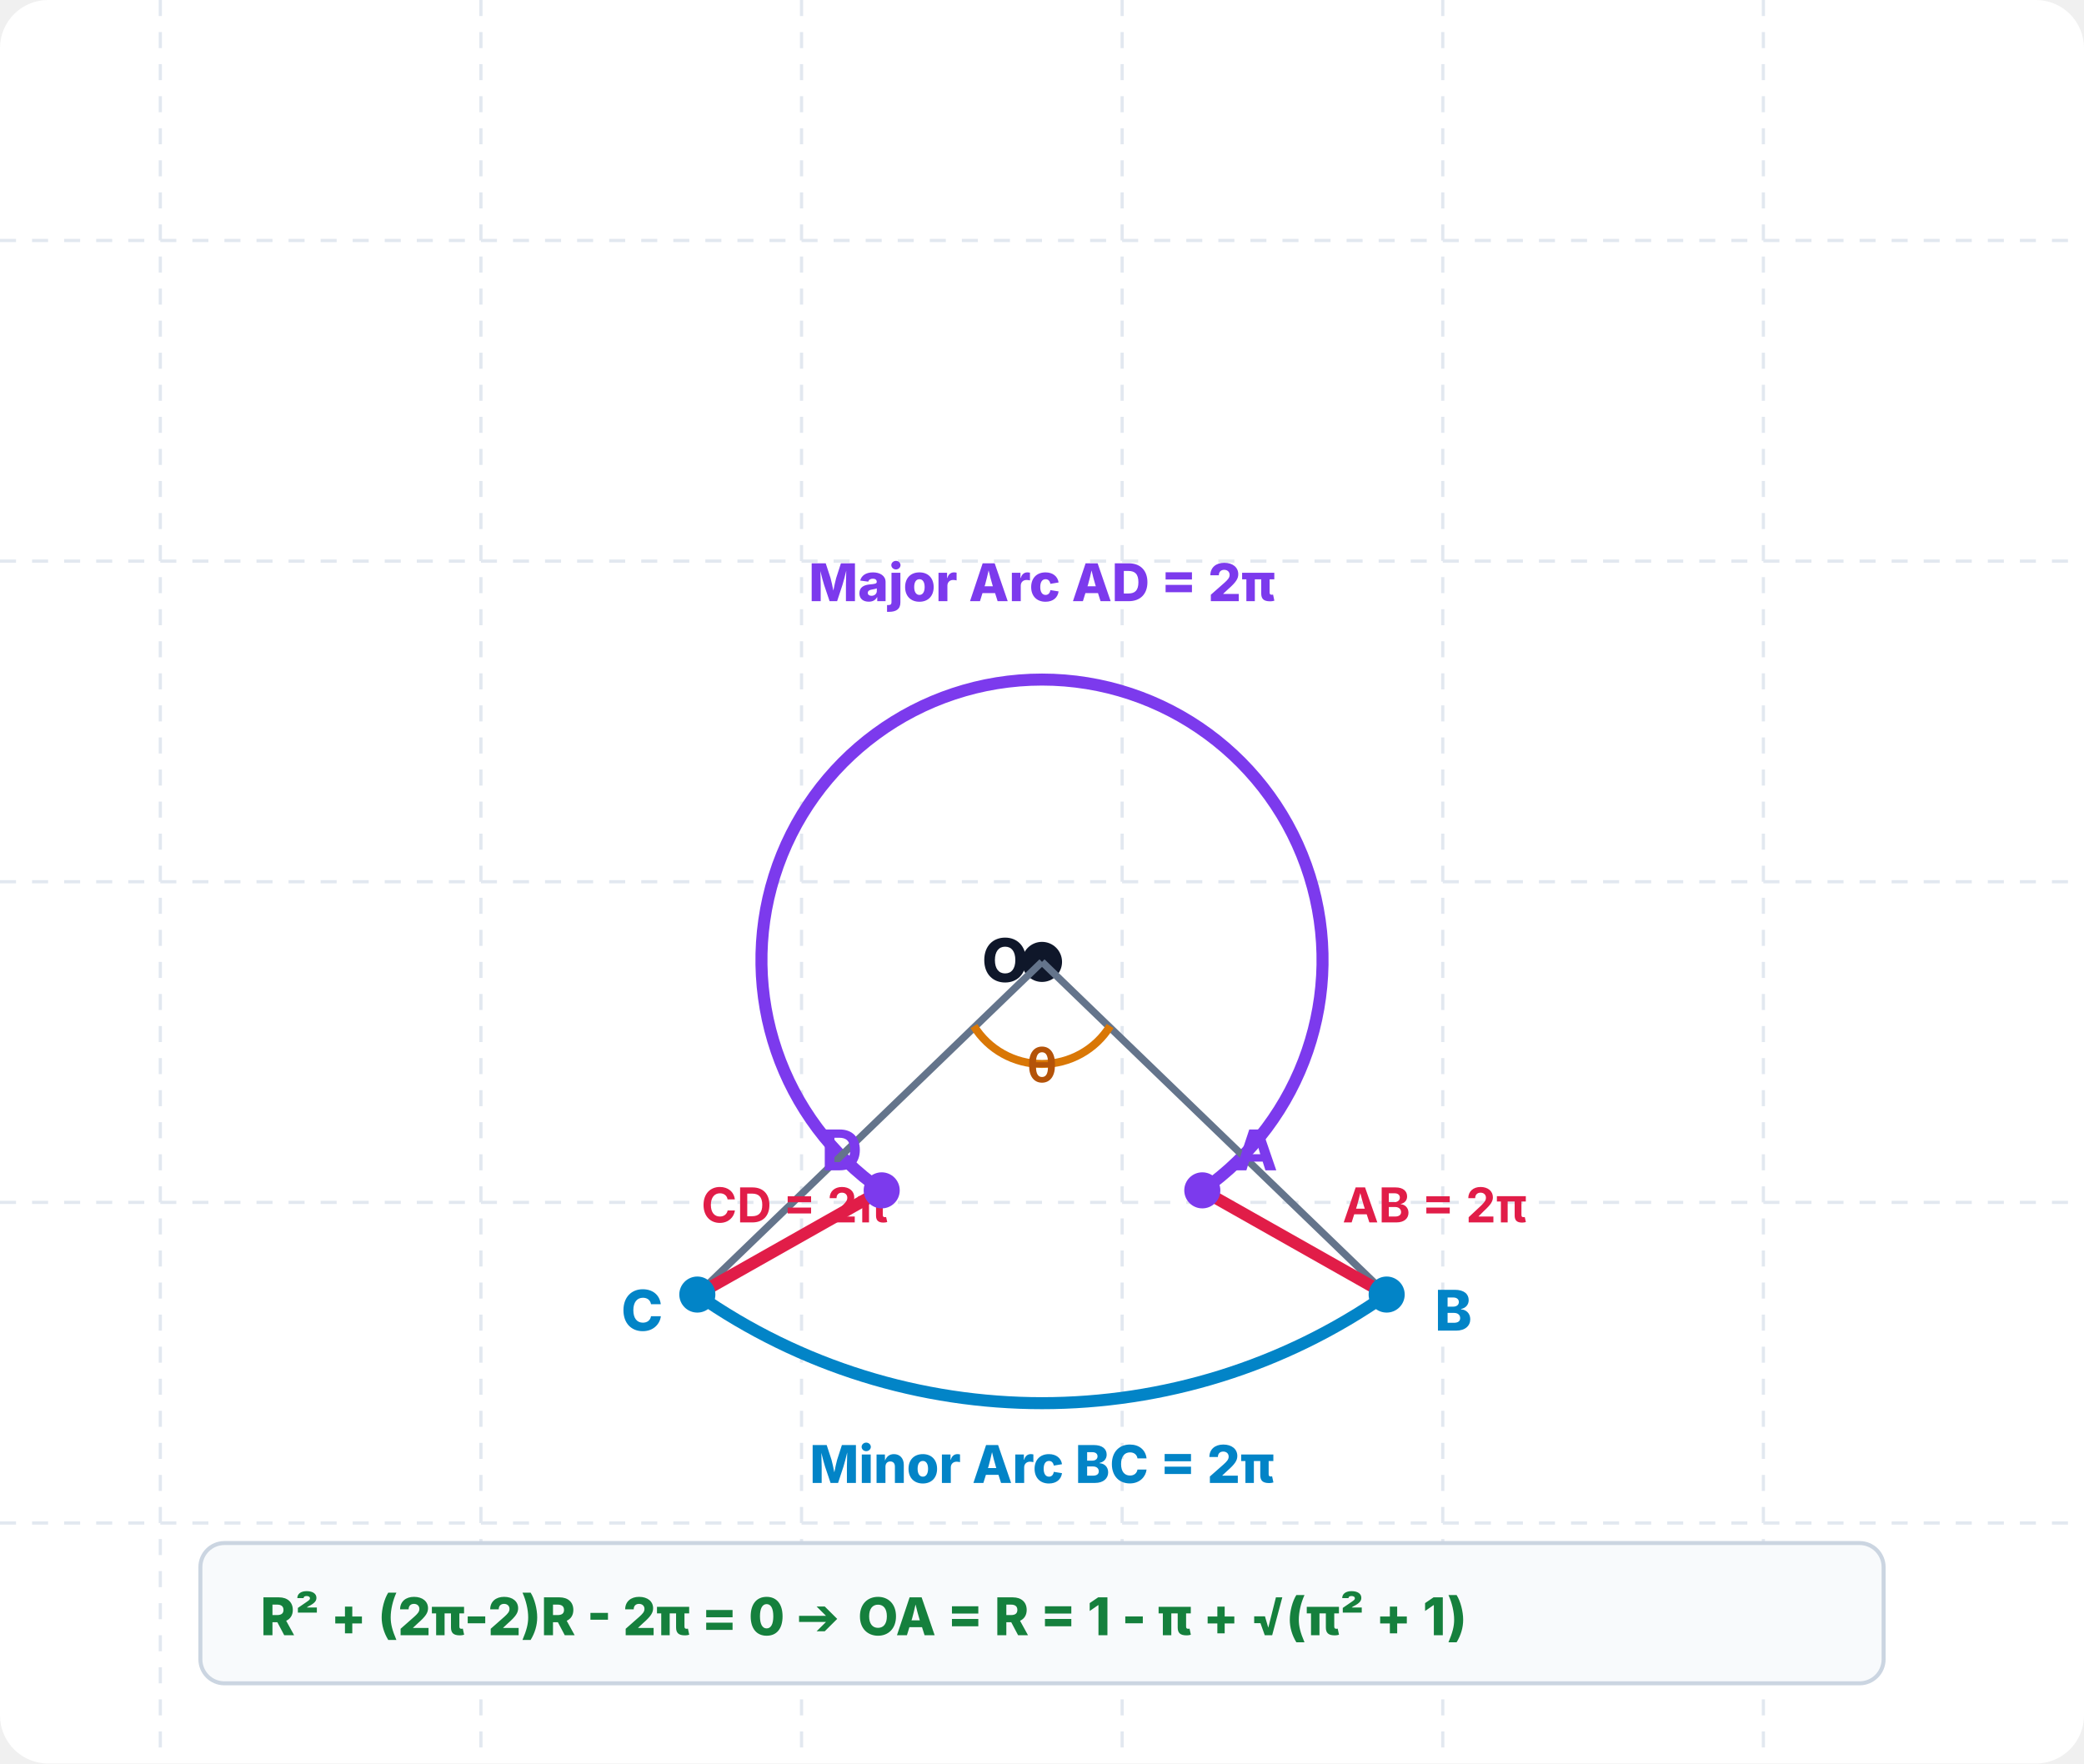
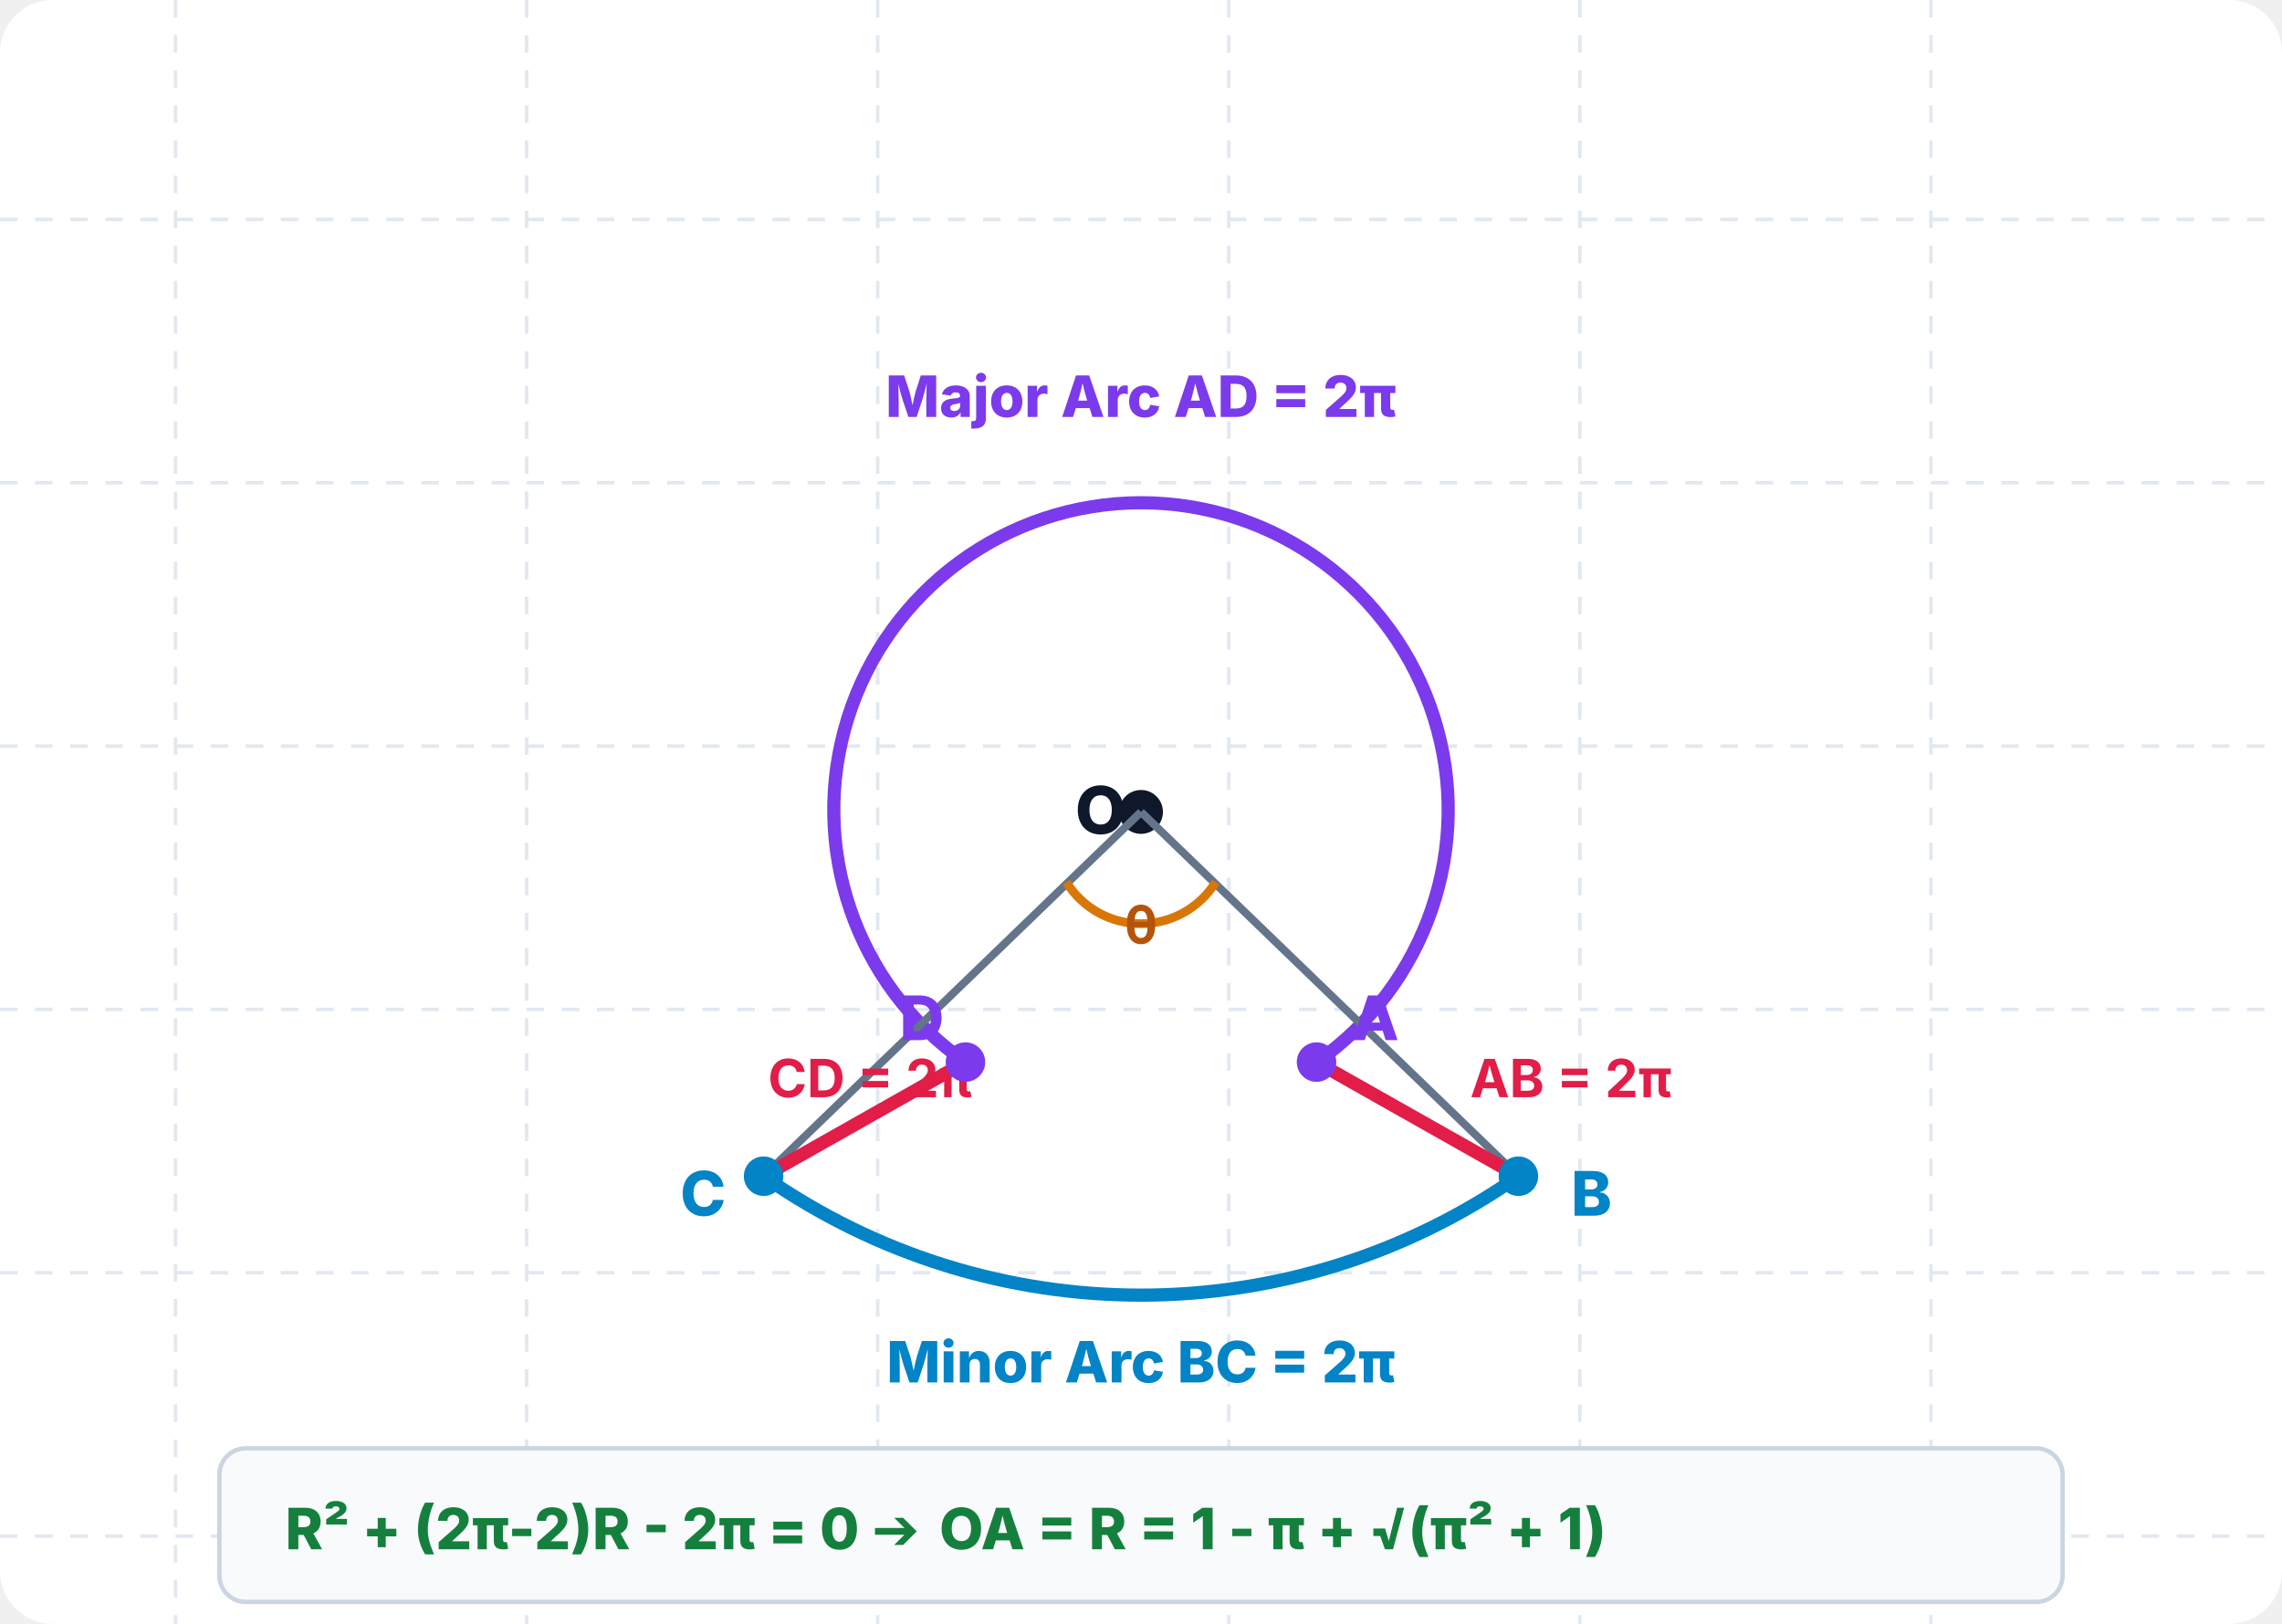
- <svg xmlns="http://www.w3.org/2000/svg" viewBox="0 0 520 440" width="100%" height="100%" style="background-color: #ffffff; font-family: system-ui, -apple-system, sans-serif;">
+ <svg xmlns="http://www.w3.org/2000/svg" viewBox="0 0 520 370" width="100%" height="100%" style="background-color: #ffffff; font-family: system-ui, -apple-system, sans-serif;">
  <defs>
    <linearGradient id="arcGrad" x1="0%" y1="0%" x2="100%" y2="100%">
      <stop offset="0%" stop-color="#0284c7" stop-opacity="0.15" />
      <stop offset="100%" stop-color="#0369a1" stop-opacity="0.05" />
    </linearGradient>
  </defs>
-   <rect width="520" height="440" fill="#ffffff" rx="12" />
+   <rect width="520" height="370" fill="#ffffff" rx="12" />
  <g stroke="#e2e8f0" stroke-width="0.8" stroke-dasharray="4,4">
-     <line x1="40" y1="0" x2="40" y2="440" />
-     <line x1="120" y1="0" x2="120" y2="440" />
-     <line x1="200" y1="0" x2="200" y2="440" />
-     <line x1="280" y1="0" x2="280" y2="440" />
-     <line x1="360" y1="0" x2="360" y2="440" />
-     <line x1="440" y1="0" x2="440" y2="440" />
-     <line x1="0" y1="60" x2="520" y2="60" />
-     <line x1="0" y1="140" x2="520" y2="140" />
-     <line x1="0" y1="220" x2="520" y2="220" />
-     <line x1="0" y1="300" x2="520" y2="300" />
-     <line x1="0" y1="380" x2="520" y2="380" />
+     <line x1="40" y1="0" x2="40" y2="370" />
+     <line x1="120" y1="0" x2="120" y2="370" />
+     <line x1="200" y1="0" x2="200" y2="370" />
+     <line x1="280" y1="0" x2="280" y2="370" />
+     <line x1="360" y1="0" x2="360" y2="370" />
+     <line x1="440" y1="0" x2="440" y2="370" />
+     <line x1="0" y1="50" x2="520" y2="50" />
+     <line x1="0" y1="110" x2="520" y2="110" />
+     <line x1="0" y1="170" x2="520" y2="170" />
+     <line x1="0" y1="230" x2="520" y2="230" />
+     <line x1="0" y1="290" x2="520" y2="290" />
+     <line x1="0" y1="350" x2="520" y2="350" />
  </g>
-   <g transform="translate(0, 10)">
+   <g transform="translate(0, -45)">
    <circle cx="260" cy="230" r="5" fill="#0f172a" />
    <text x="245" y="235" fill="#0f172a" font-size="15" font-weight="800">O</text>
    <path d="M 346 313 A 150 150 0 0 1 174 313" fill="none" stroke="#0284c7" stroke-width="3" />
    <text x="260" y="360" fill="#0284c7" font-size="13" font-weight="800" text-anchor="middle">Minor Arc BC = 2π</text>
    <path d="M 300 287 A 70 70 0 1 0 220 287" fill="none" stroke="#7c3aed" stroke-width="3" />
    <text x="260" y="140" fill="#7c3aed" font-size="13" font-weight="800" text-anchor="middle">Major Arc AD = 2π</text>
    <line x1="260" y1="230" x2="346" y2="313" stroke="#64748b" stroke-width="1.8" />
    <line x1="260" y1="230" x2="174" y2="313" stroke="#64748b" stroke-width="1.8" />
    <line x1="300" y1="287" x2="346" y2="313" stroke="#e11d48" stroke-width="3" />
    <text x="335" y="295" fill="#e11d48" font-size="12" font-weight="bold">AB = 2π</text>
    <line x1="220" y1="287" x2="174" y2="313" stroke="#e11d48" stroke-width="3" />
    <text x="175" y="295" fill="#e11d48" font-size="12" font-weight="bold">CD = 2π</text>
    <circle cx="300" cy="287" r="4.5" fill="#7c3aed" />
    <text x="308" y="282" fill="#7c3aed" font-size="14" font-weight="800">A</text>
    <circle cx="346" cy="313" r="4.5" fill="#0284c7" />
    <text x="358" y="322" fill="#0284c7" font-size="14" font-weight="800">B</text>
    <circle cx="174" cy="313" r="4.5" fill="#0284c7" />
    <text x="155" y="322" fill="#0284c7" font-size="14" font-weight="800">C</text>
    <circle cx="220" cy="287" r="4.5" fill="#7c3aed" />
    <text x="205" y="282" fill="#7c3aed" font-size="14" font-weight="800">D</text>
    <path d="M 277 246 A 20 20 0 0 1 243 246" fill="none" stroke="#d97706" stroke-width="2" />
    <text x="260" y="260" fill="#b45309" font-size="12" font-weight="bold" text-anchor="middle">θ</text>
    <rect x="50" y="375" width="420" height="35" fill="#f8fafc" rx="6" stroke="#cbd5e1" stroke-width="1" />
    <text x="65" y="398" fill="#15803d" font-size="13" font-weight="800">R² + (2π-2)R - 2π = 0 ➔ OA = R = 1 - π + √(π² + 1)</text>
  </g>
</svg>
